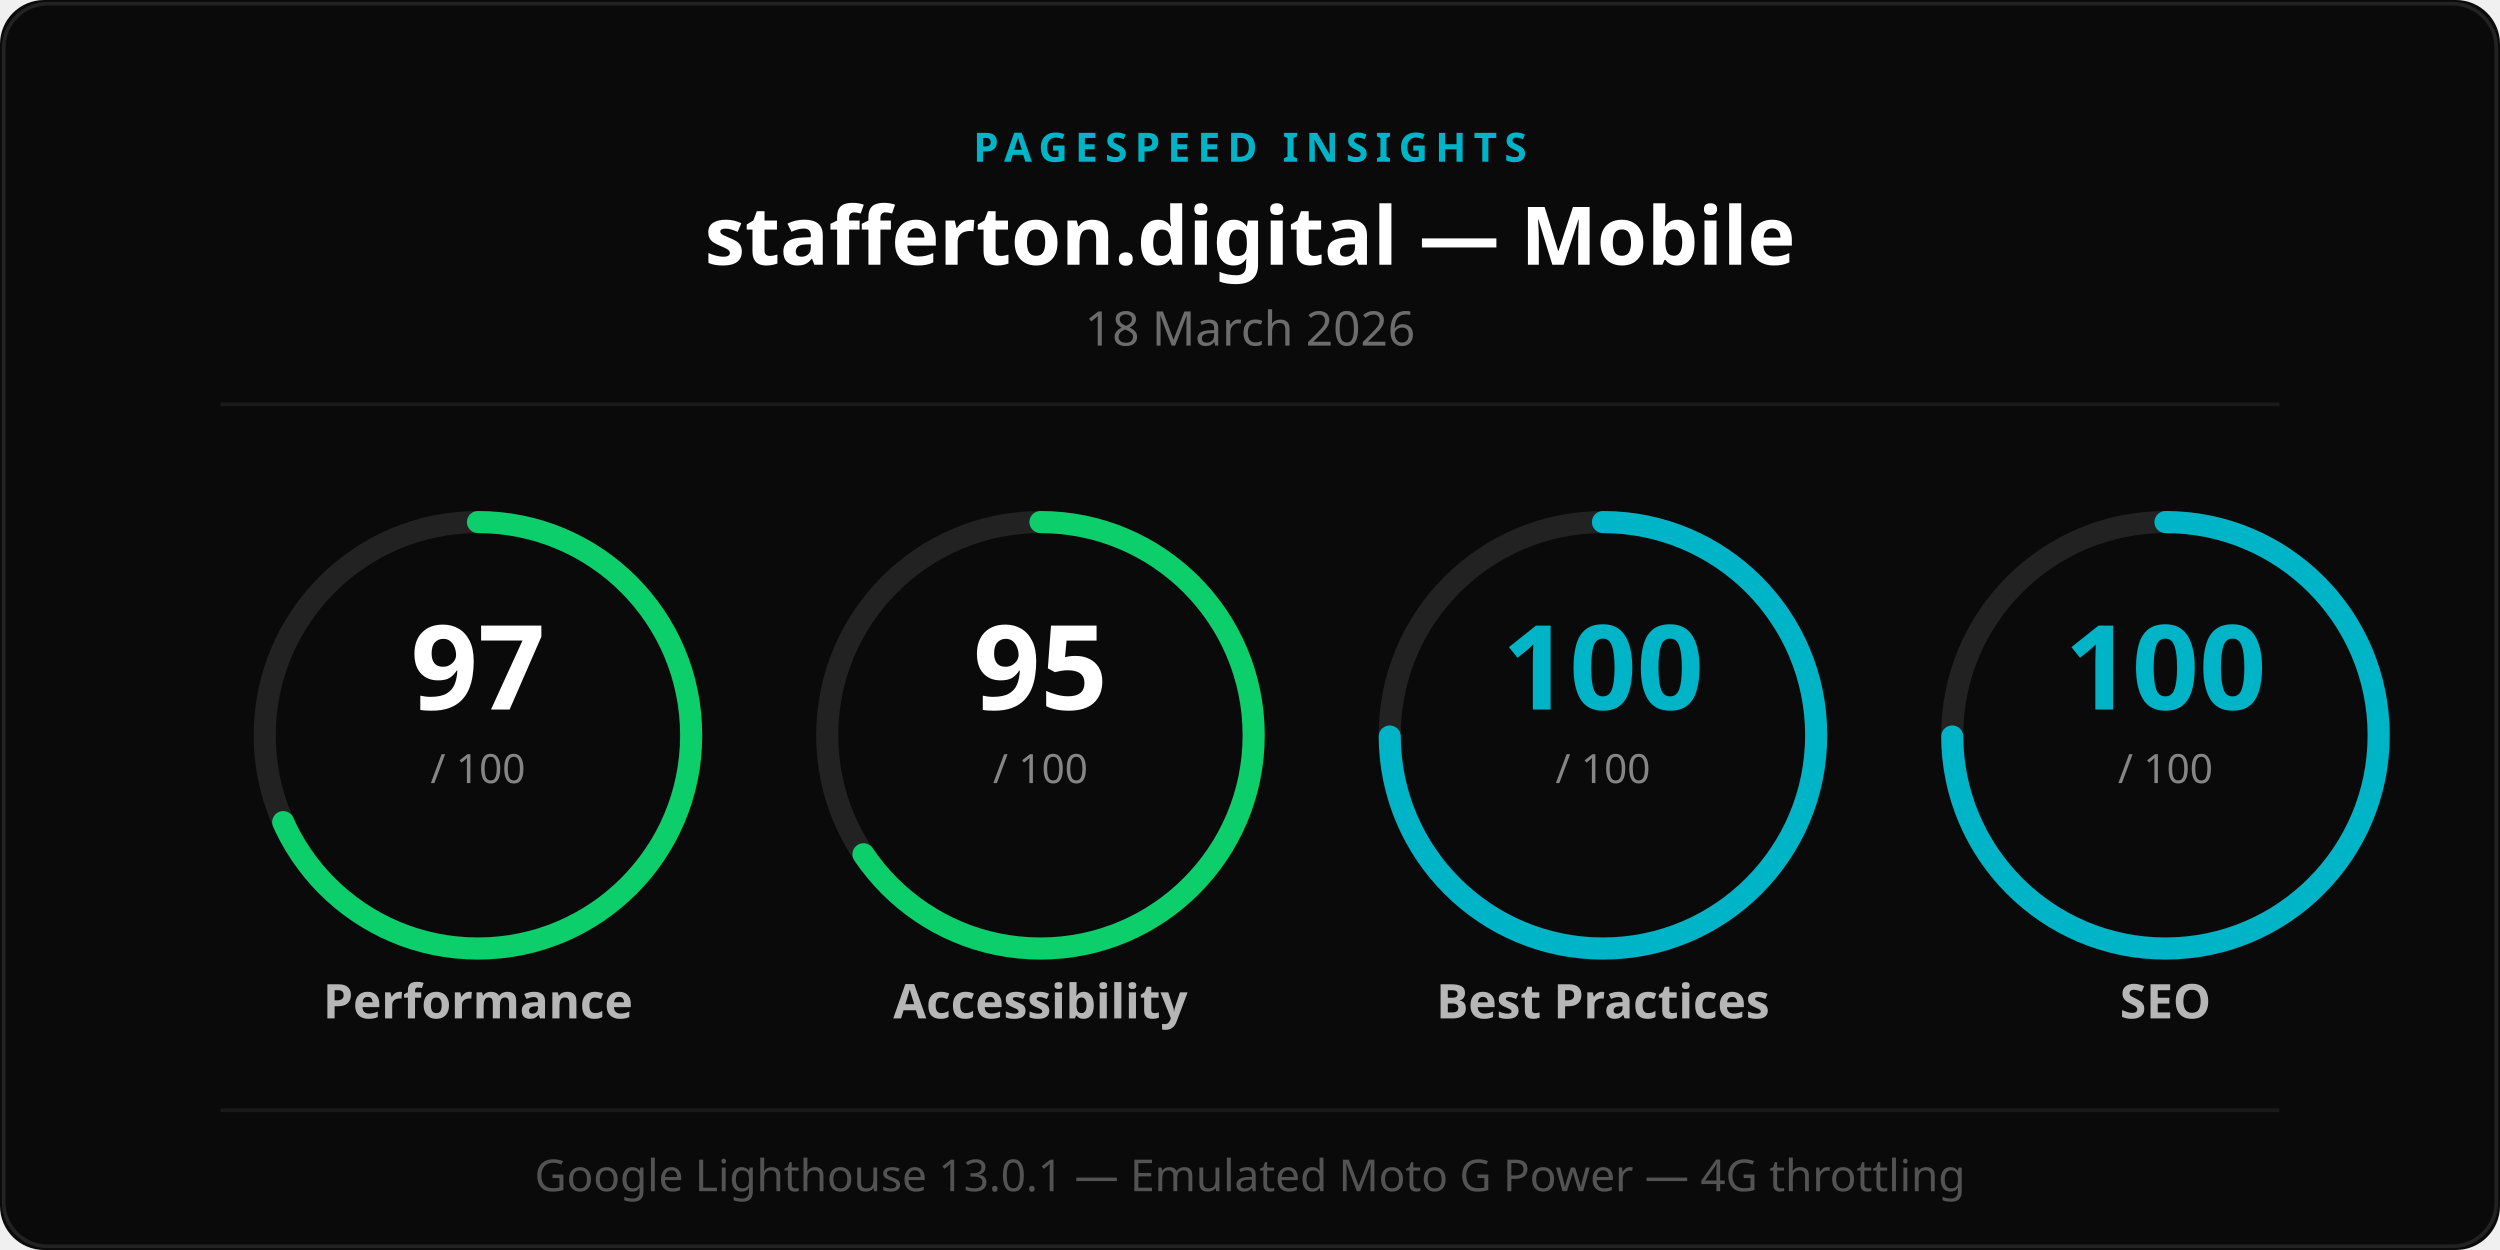
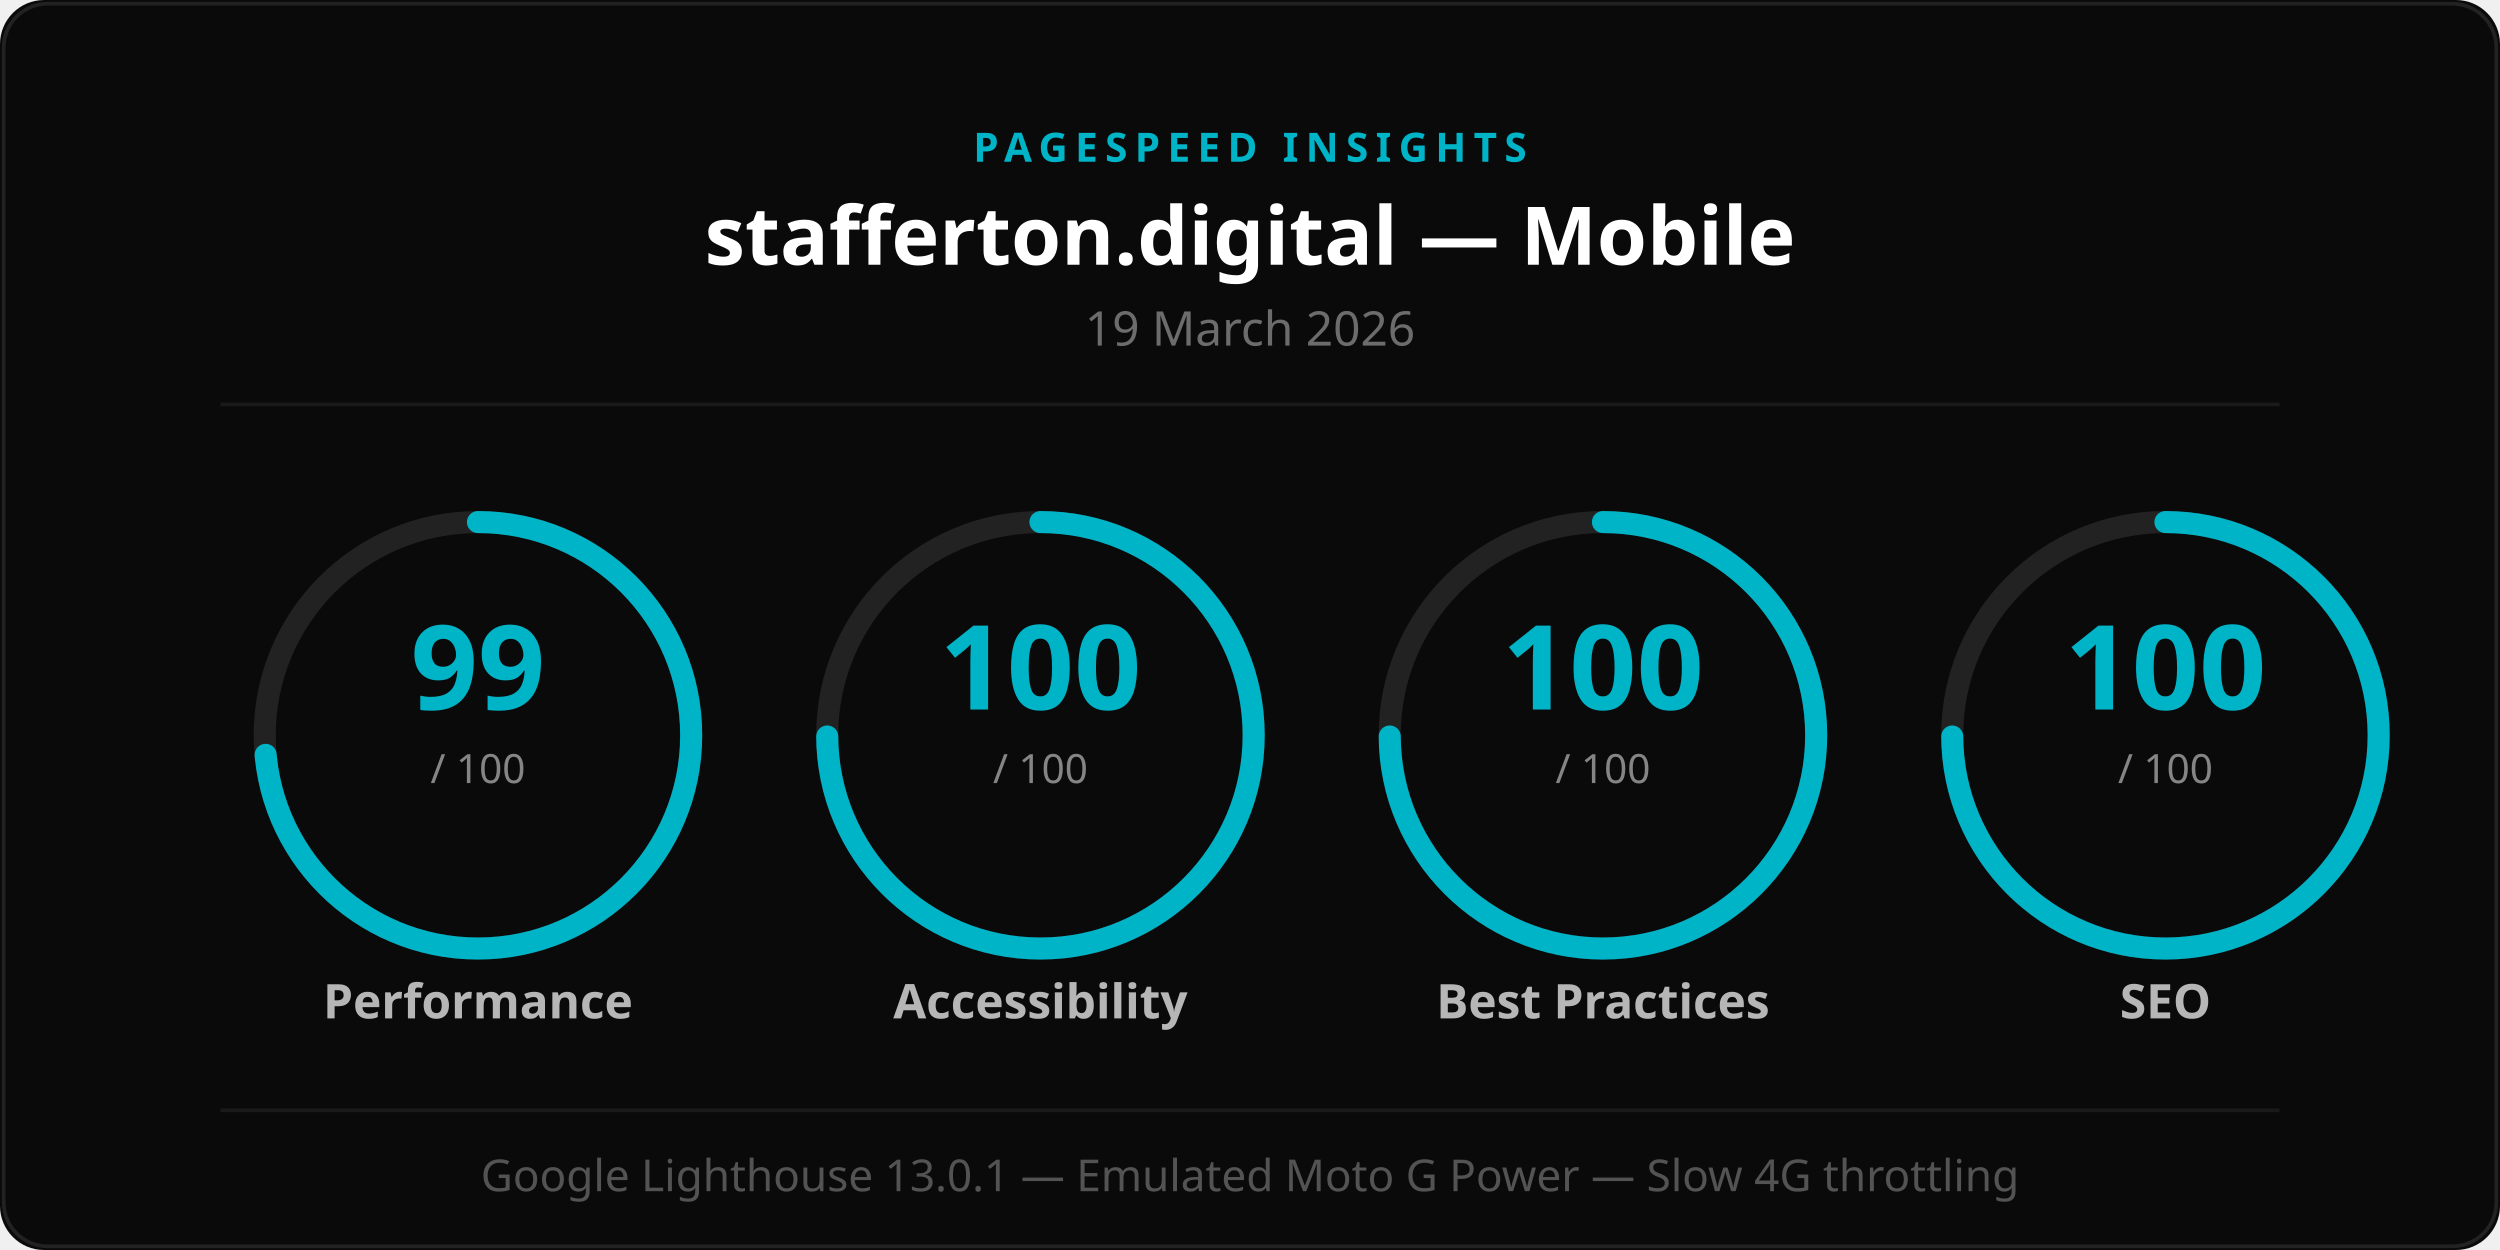
<svg xmlns="http://www.w3.org/2000/svg" width="100%" viewBox="0 0 680 340">
  <rect width="680" height="340" fill="#0a0a0a" rx="12" />
  <rect x="1" y="1" width="678" height="338" fill="none" stroke="#222" stroke-width="1" rx="12" />
  <text x="340" y="44" text-anchor="middle" font-family="'DM Sans',sans-serif" font-size="11" font-weight="700" letter-spacing="2" fill="#00b4c8">PAGESPEED INSIGHTS</text>
  <text x="340" y="72" text-anchor="middle" font-family="'Plus Jakarta Sans',sans-serif" font-size="22" font-weight="800" fill="#ffffff">stafferton.digital — Mobile</text>
-   <text x="340" y="94" text-anchor="middle" font-family="'DM Sans',sans-serif" font-size="13" fill="rgba(255,255,255,0.4)">18 March 2026</text>
+   <text x="340" y="94" text-anchor="middle" font-family="'DM Sans',sans-serif" font-size="13" fill="rgba(255,255,255,0.4)">19 March 2026</text>
  <line x1="60" y1="110" x2="620" y2="110" stroke="rgba(255,255,255,0.07)" stroke-width="1" />
  <circle cx="130" cy="200" r="58" fill="none" stroke="#222" stroke-width="6" />
-   <circle cx="130" cy="200" r="58" fill="none" stroke="#0cce6b" stroke-width="6" stroke-dasharray="340 364" stroke-dashoffset="91" stroke-linecap="round" transform="rotate(-90 130 200)" />
-   <text x="130" y="193" text-anchor="middle" font-family="'Plus Jakarta Sans',sans-serif" font-size="32" font-weight="800" fill="#ffffff">97</text>
+   <circle cx="130" cy="200" r="58" fill="none" stroke="#00b4c8" stroke-width="6" stroke-dasharray="359 364" stroke-dashoffset="91" stroke-linecap="round" transform="rotate(-90 130 200)" />
+   <text x="130" y="193" text-anchor="middle" font-family="'Plus Jakarta Sans',sans-serif" font-size="32" font-weight="800" fill="#00b4c8">99</text>
  <text x="130" y="213" text-anchor="middle" font-family="'DM Sans',sans-serif" font-size="11" fill="rgba(255,255,255,0.5)">/ 100</text>
  <text x="130" y="277" text-anchor="middle" font-family="'DM Sans',sans-serif" font-size="13" font-weight="600" fill="rgba(255,255,255,0.7)">Performance</text>
  <circle cx="283" cy="200" r="58" fill="none" stroke="#222" stroke-width="6" />
-   <circle cx="283" cy="200" r="58" fill="none" stroke="#0cce6b" stroke-width="6" stroke-dasharray="330 364" stroke-dashoffset="91" stroke-linecap="round" transform="rotate(-90 283 200)" />
-   <text x="283" y="193" text-anchor="middle" font-family="'Plus Jakarta Sans',sans-serif" font-size="32" font-weight="800" fill="#ffffff">95</text>
+   <circle cx="283" cy="200" r="58" fill="none" stroke="#00b4c8" stroke-width="6" stroke-dasharray="364 364" stroke-dashoffset="91" stroke-linecap="round" transform="rotate(-90 283 200)" />
+   <text x="283" y="193" text-anchor="middle" font-family="'Plus Jakarta Sans',sans-serif" font-size="32" font-weight="800" fill="#00b4c8">100</text>
  <text x="283" y="213" text-anchor="middle" font-family="'DM Sans',sans-serif" font-size="11" fill="rgba(255,255,255,0.5)">/ 100</text>
  <text x="283" y="277" text-anchor="middle" font-family="'DM Sans',sans-serif" font-size="13" font-weight="600" fill="rgba(255,255,255,0.7)">Accessibility</text>
  <circle cx="436" cy="200" r="58" fill="none" stroke="#222" stroke-width="6" />
  <circle cx="436" cy="200" r="58" fill="none" stroke="#00b4c8" stroke-width="6" stroke-dasharray="364 364" stroke-dashoffset="91" stroke-linecap="round" transform="rotate(-90 436 200)" />
  <text x="436" y="193" text-anchor="middle" font-family="'Plus Jakarta Sans',sans-serif" font-size="32" font-weight="800" fill="#00b4c8">100</text>
  <text x="436" y="213" text-anchor="middle" font-family="'DM Sans',sans-serif" font-size="11" fill="rgba(255,255,255,0.5)">/ 100</text>
  <text x="436" y="277" text-anchor="middle" font-family="'DM Sans',sans-serif" font-size="13" font-weight="600" fill="rgba(255,255,255,0.7)">Best Practices</text>
  <circle cx="589" cy="200" r="58" fill="none" stroke="#222" stroke-width="6" />
  <circle cx="589" cy="200" r="58" fill="none" stroke="#00b4c8" stroke-width="6" stroke-dasharray="364 364" stroke-dashoffset="91" stroke-linecap="round" transform="rotate(-90 589 200)" />
  <text x="589" y="193" text-anchor="middle" font-family="'Plus Jakarta Sans',sans-serif" font-size="32" font-weight="800" fill="#00b4c8">100</text>
  <text x="589" y="213" text-anchor="middle" font-family="'DM Sans',sans-serif" font-size="11" fill="rgba(255,255,255,0.5)">/ 100</text>
  <text x="589" y="277" text-anchor="middle" font-family="'DM Sans',sans-serif" font-size="13" font-weight="600" fill="rgba(255,255,255,0.7)">SEO</text>
  <line x1="60" y1="302" x2="620" y2="302" stroke="rgba(255,255,255,0.07)" stroke-width="1" />
-   <text x="340" y="324" text-anchor="middle" font-family="'DM Sans',sans-serif" font-size="12" fill="rgba(255,255,255,0.3)">Google Lighthouse 13.0.1 — Emulated Moto G Power — 4G throttling</text>
+   <text x="340" y="324" text-anchor="middle" font-family="'DM Sans',sans-serif" font-size="12" fill="rgba(255,255,255,0.3)">Google Lighthouse 13.0.1 — Emulated Moto G Power — Slow 4G throttling</text>
</svg>
